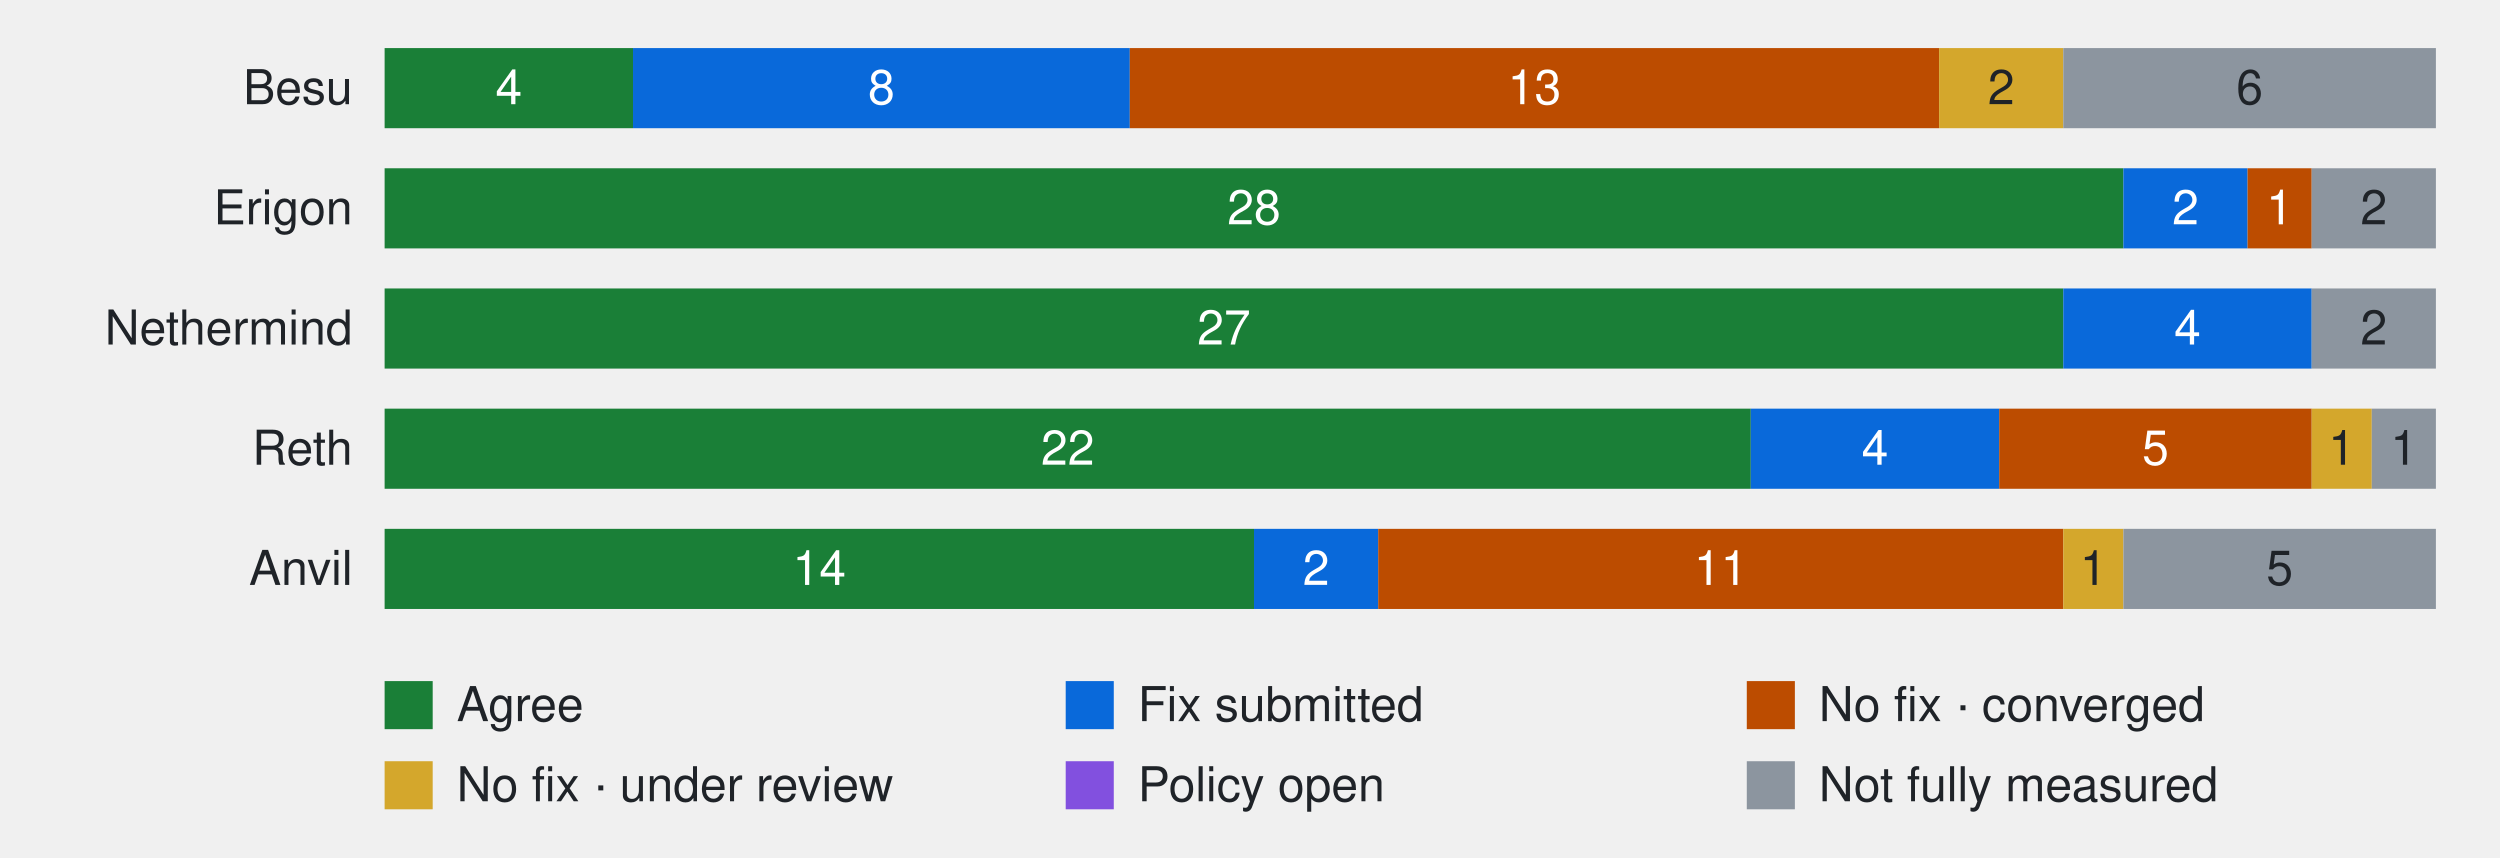
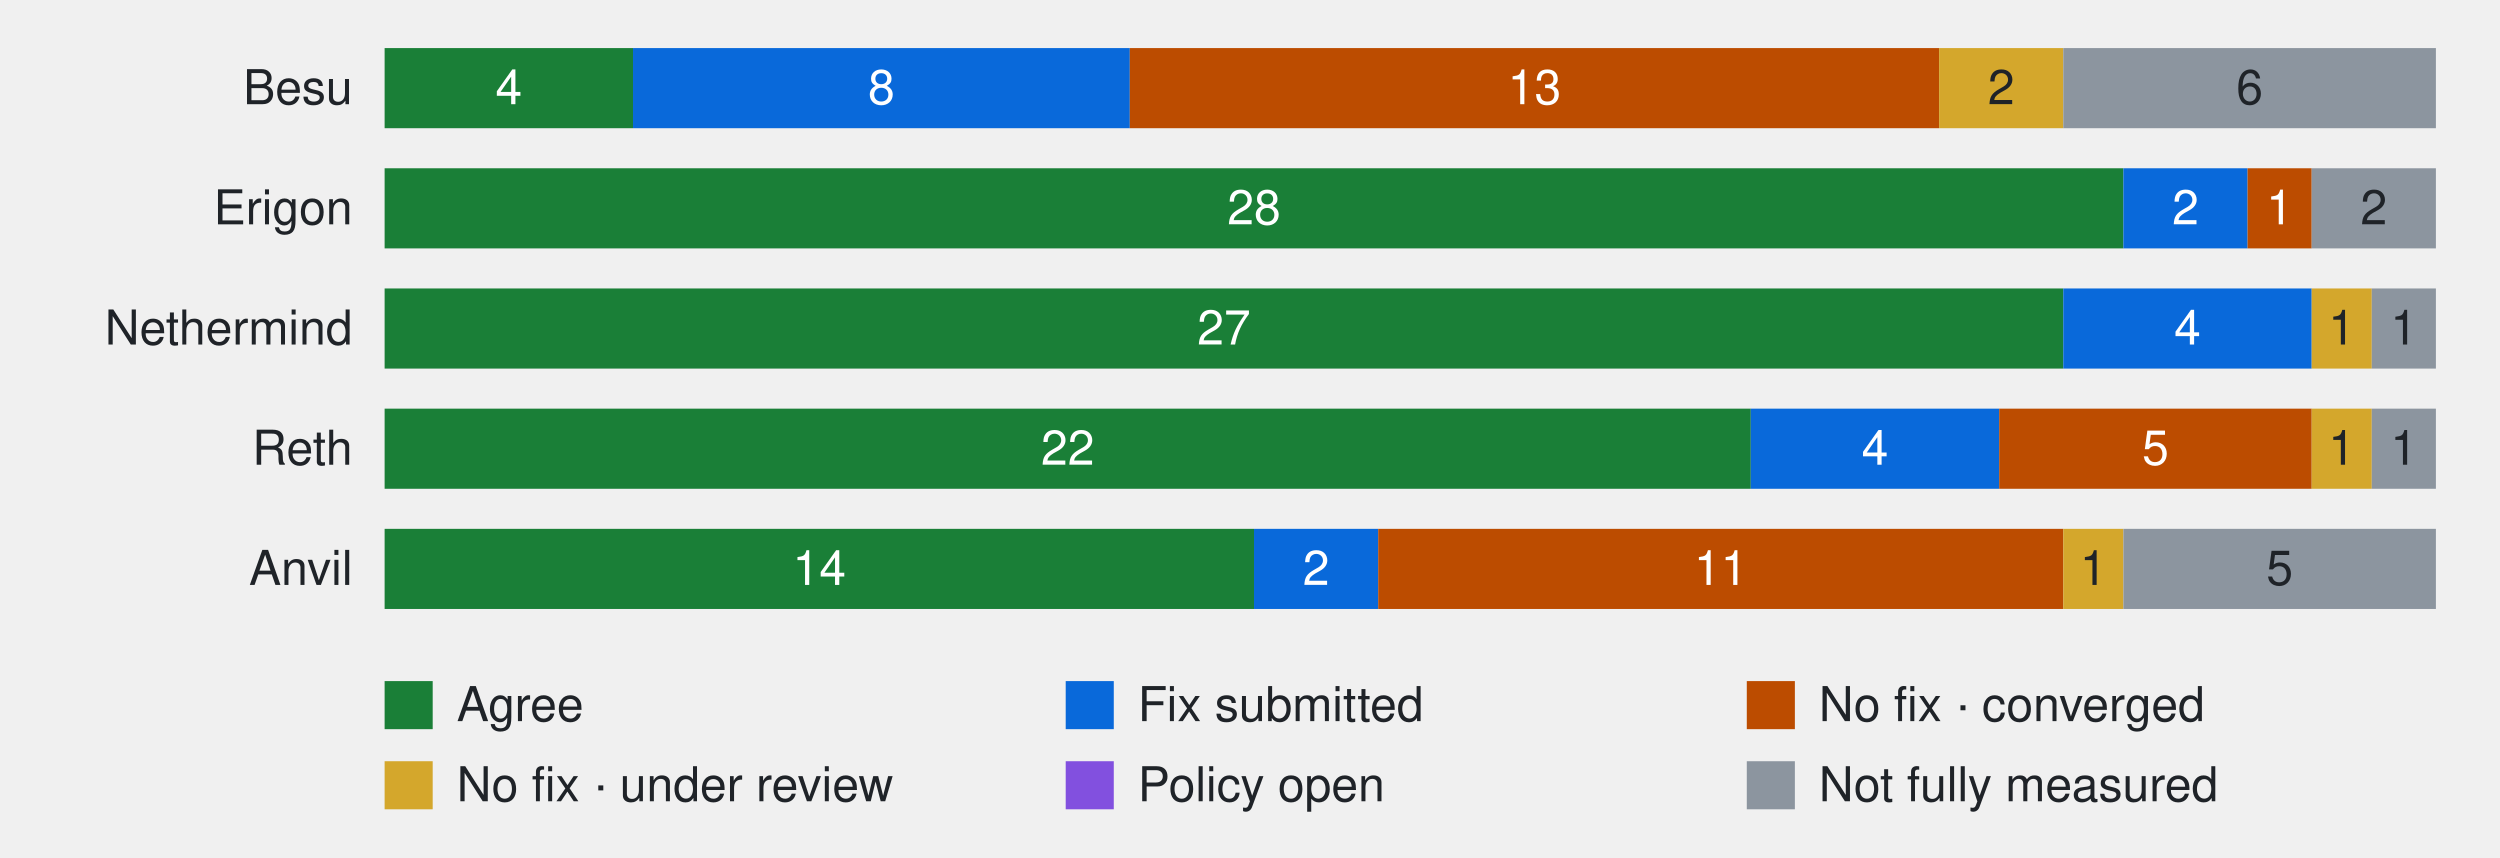
<svg xmlns="http://www.w3.org/2000/svg" width="624" height="214" viewBox="0 0 624 214" role="img" aria-labelledby="title">
  <style>text{font-family:-apple-system,BlinkMacSystemFont,"Segoe UI",Helvetica,Arial,sans-serif;font-size:12px}.label{fill:#1f2328}@media (prefers-color-scheme:dark){.label{fill:#e6edf3}}</style>
  <text class="label" x="88" y="26" text-anchor="end">Besu</text>
  <rect x="96" y="12" width="62" height="20" fill="#1a7f37" />
  <text x="127" y="26" text-anchor="middle" fill="#ffffff">4</text>
  <rect x="158" y="12" width="124" height="20" fill="#0969da" />
  <text x="220" y="26" text-anchor="middle" fill="#ffffff">8</text>
  <rect x="282" y="12" width="202" height="20" fill="#bc4c00" />
  <text x="383" y="26" text-anchor="middle" fill="#ffffff">13</text>
  <rect x="484" y="12" width="31" height="20" fill="#d4a72c" />
  <text x="499.5" y="26" text-anchor="middle" fill="#1f2328">2</text>
  <rect x="515" y="12" width="93" height="20" fill="#8c959f" />
  <text x="561.5" y="26" text-anchor="middle" fill="#1f2328">6</text>
  <text class="label" x="88" y="56" text-anchor="end">Erigon</text>
  <rect x="96" y="42" width="434" height="20" fill="#1a7f37" />
  <text x="313" y="56" text-anchor="middle" fill="#ffffff">28</text>
  <rect x="530" y="42" width="31" height="20" fill="#0969da" />
  <text x="545.5" y="56" text-anchor="middle" fill="#ffffff">2</text>
  <rect x="561" y="42" width="16" height="20" fill="#bc4c00" />
  <text x="569" y="56" text-anchor="middle" fill="#ffffff">1</text>
  <rect x="577" y="42" width="31" height="20" fill="#8c959f" />
  <text x="592.5" y="56" text-anchor="middle" fill="#1f2328">2</text>
  <text class="label" x="88" y="86" text-anchor="end">Nethermind</text>
  <rect x="96" y="72" width="419" height="20" fill="#1a7f37" />
  <text x="305.5" y="86" text-anchor="middle" fill="#ffffff">27</text>
  <rect x="515" y="72" width="62" height="20" fill="#0969da" />
  <text x="546" y="86" text-anchor="middle" fill="#ffffff">4</text>
-   <rect x="577" y="72" width="31" height="20" fill="#8c959f" />
-   <text x="592.5" y="86" text-anchor="middle" fill="#1f2328">2</text>
+   <rect x="577" y="72" width="15" height="20" fill="#d4a72c" />
+   <text x="584.5" y="86" text-anchor="middle" fill="#1f2328">1</text>
+   <rect x="592" y="72" width="16" height="20" fill="#8c959f" />
+   <text x="600" y="86" text-anchor="middle" fill="#1f2328">1</text>
  <text class="label" x="88" y="116" text-anchor="end">Reth</text>
  <rect x="96" y="102" width="341" height="20" fill="#1a7f37" />
  <text x="266.5" y="116" text-anchor="middle" fill="#ffffff">22</text>
  <rect x="437" y="102" width="62" height="20" fill="#0969da" />
  <text x="468" y="116" text-anchor="middle" fill="#ffffff">4</text>
  <rect x="499" y="102" width="78" height="20" fill="#bc4c00" />
  <text x="538" y="116" text-anchor="middle" fill="#ffffff">5</text>
  <rect x="577" y="102" width="15" height="20" fill="#d4a72c" />
  <text x="584.5" y="116" text-anchor="middle" fill="#1f2328">1</text>
  <rect x="592" y="102" width="16" height="20" fill="#8c959f" />
  <text x="600" y="116" text-anchor="middle" fill="#1f2328">1</text>
  <text class="label" x="88" y="146" text-anchor="end">Anvil</text>
  <rect x="96" y="132" width="217" height="20" fill="#1a7f37" />
  <text x="204.5" y="146" text-anchor="middle" fill="#ffffff">14</text>
  <rect x="313" y="132" width="31" height="20" fill="#0969da" />
  <text x="328.5" y="146" text-anchor="middle" fill="#ffffff">2</text>
  <rect x="344" y="132" width="171" height="20" fill="#bc4c00" />
  <text x="429.5" y="146" text-anchor="middle" fill="#ffffff">11</text>
  <rect x="515" y="132" width="15" height="20" fill="#d4a72c" />
  <text x="522.5" y="146" text-anchor="middle" fill="#1f2328">1</text>
  <rect x="530" y="132" width="78" height="20" fill="#8c959f" />
  <text x="569" y="146" text-anchor="middle" fill="#1f2328">5</text>
  <rect x="96" y="170" width="12" height="12" fill="#1a7f37" />
  <text class="label" x="114" y="180">Agree</text>
  <rect x="266" y="170" width="12" height="12" fill="#0969da" />
  <text class="label" x="284" y="180">Fix submitted</text>
  <rect x="436" y="170" width="12" height="12" fill="#bc4c00" />
  <text class="label" x="454" y="180">No fix · converged</text>
  <rect x="96" y="190" width="12" height="12" fill="#d4a72c" />
  <text class="label" x="114" y="200">No fix · under review</text>
  <rect x="266" y="190" width="12" height="12" fill="#8250df" />
  <text class="label" x="284" y="200">Policy open</text>
  <rect x="436" y="190" width="12" height="12" fill="#8c959f" />
  <text class="label" x="454" y="200">Not fully measured</text>
</svg>
